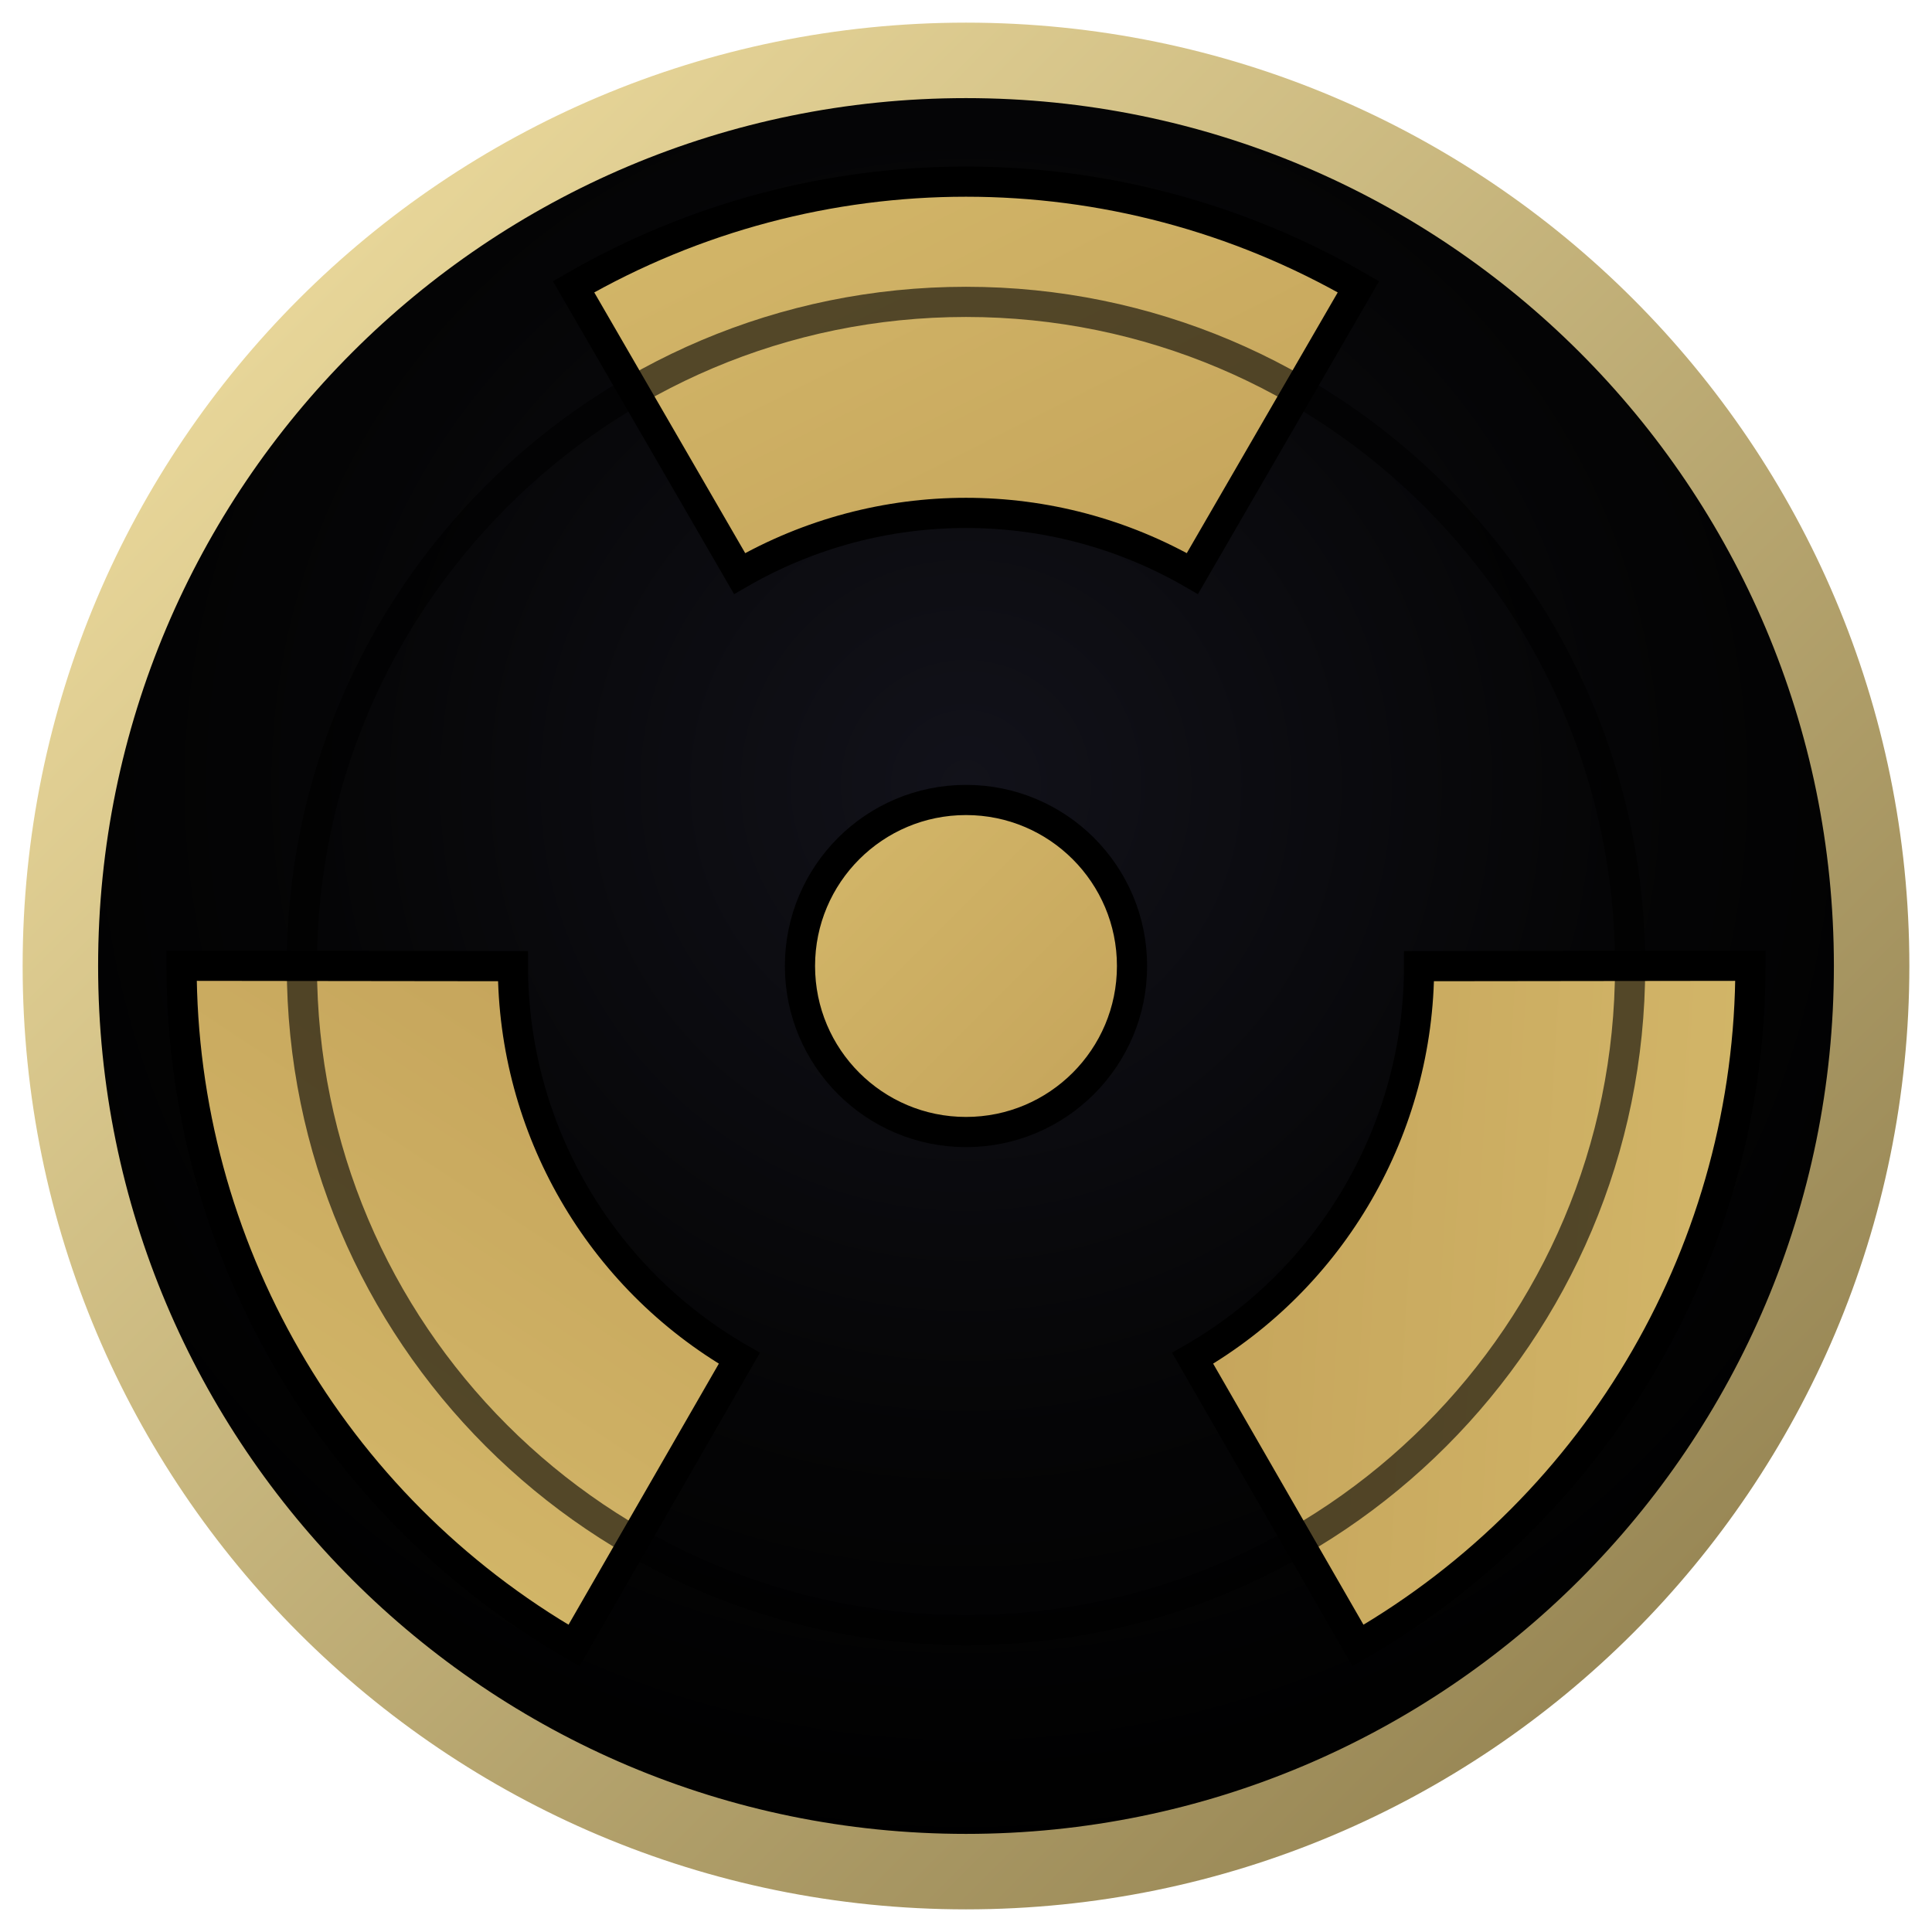
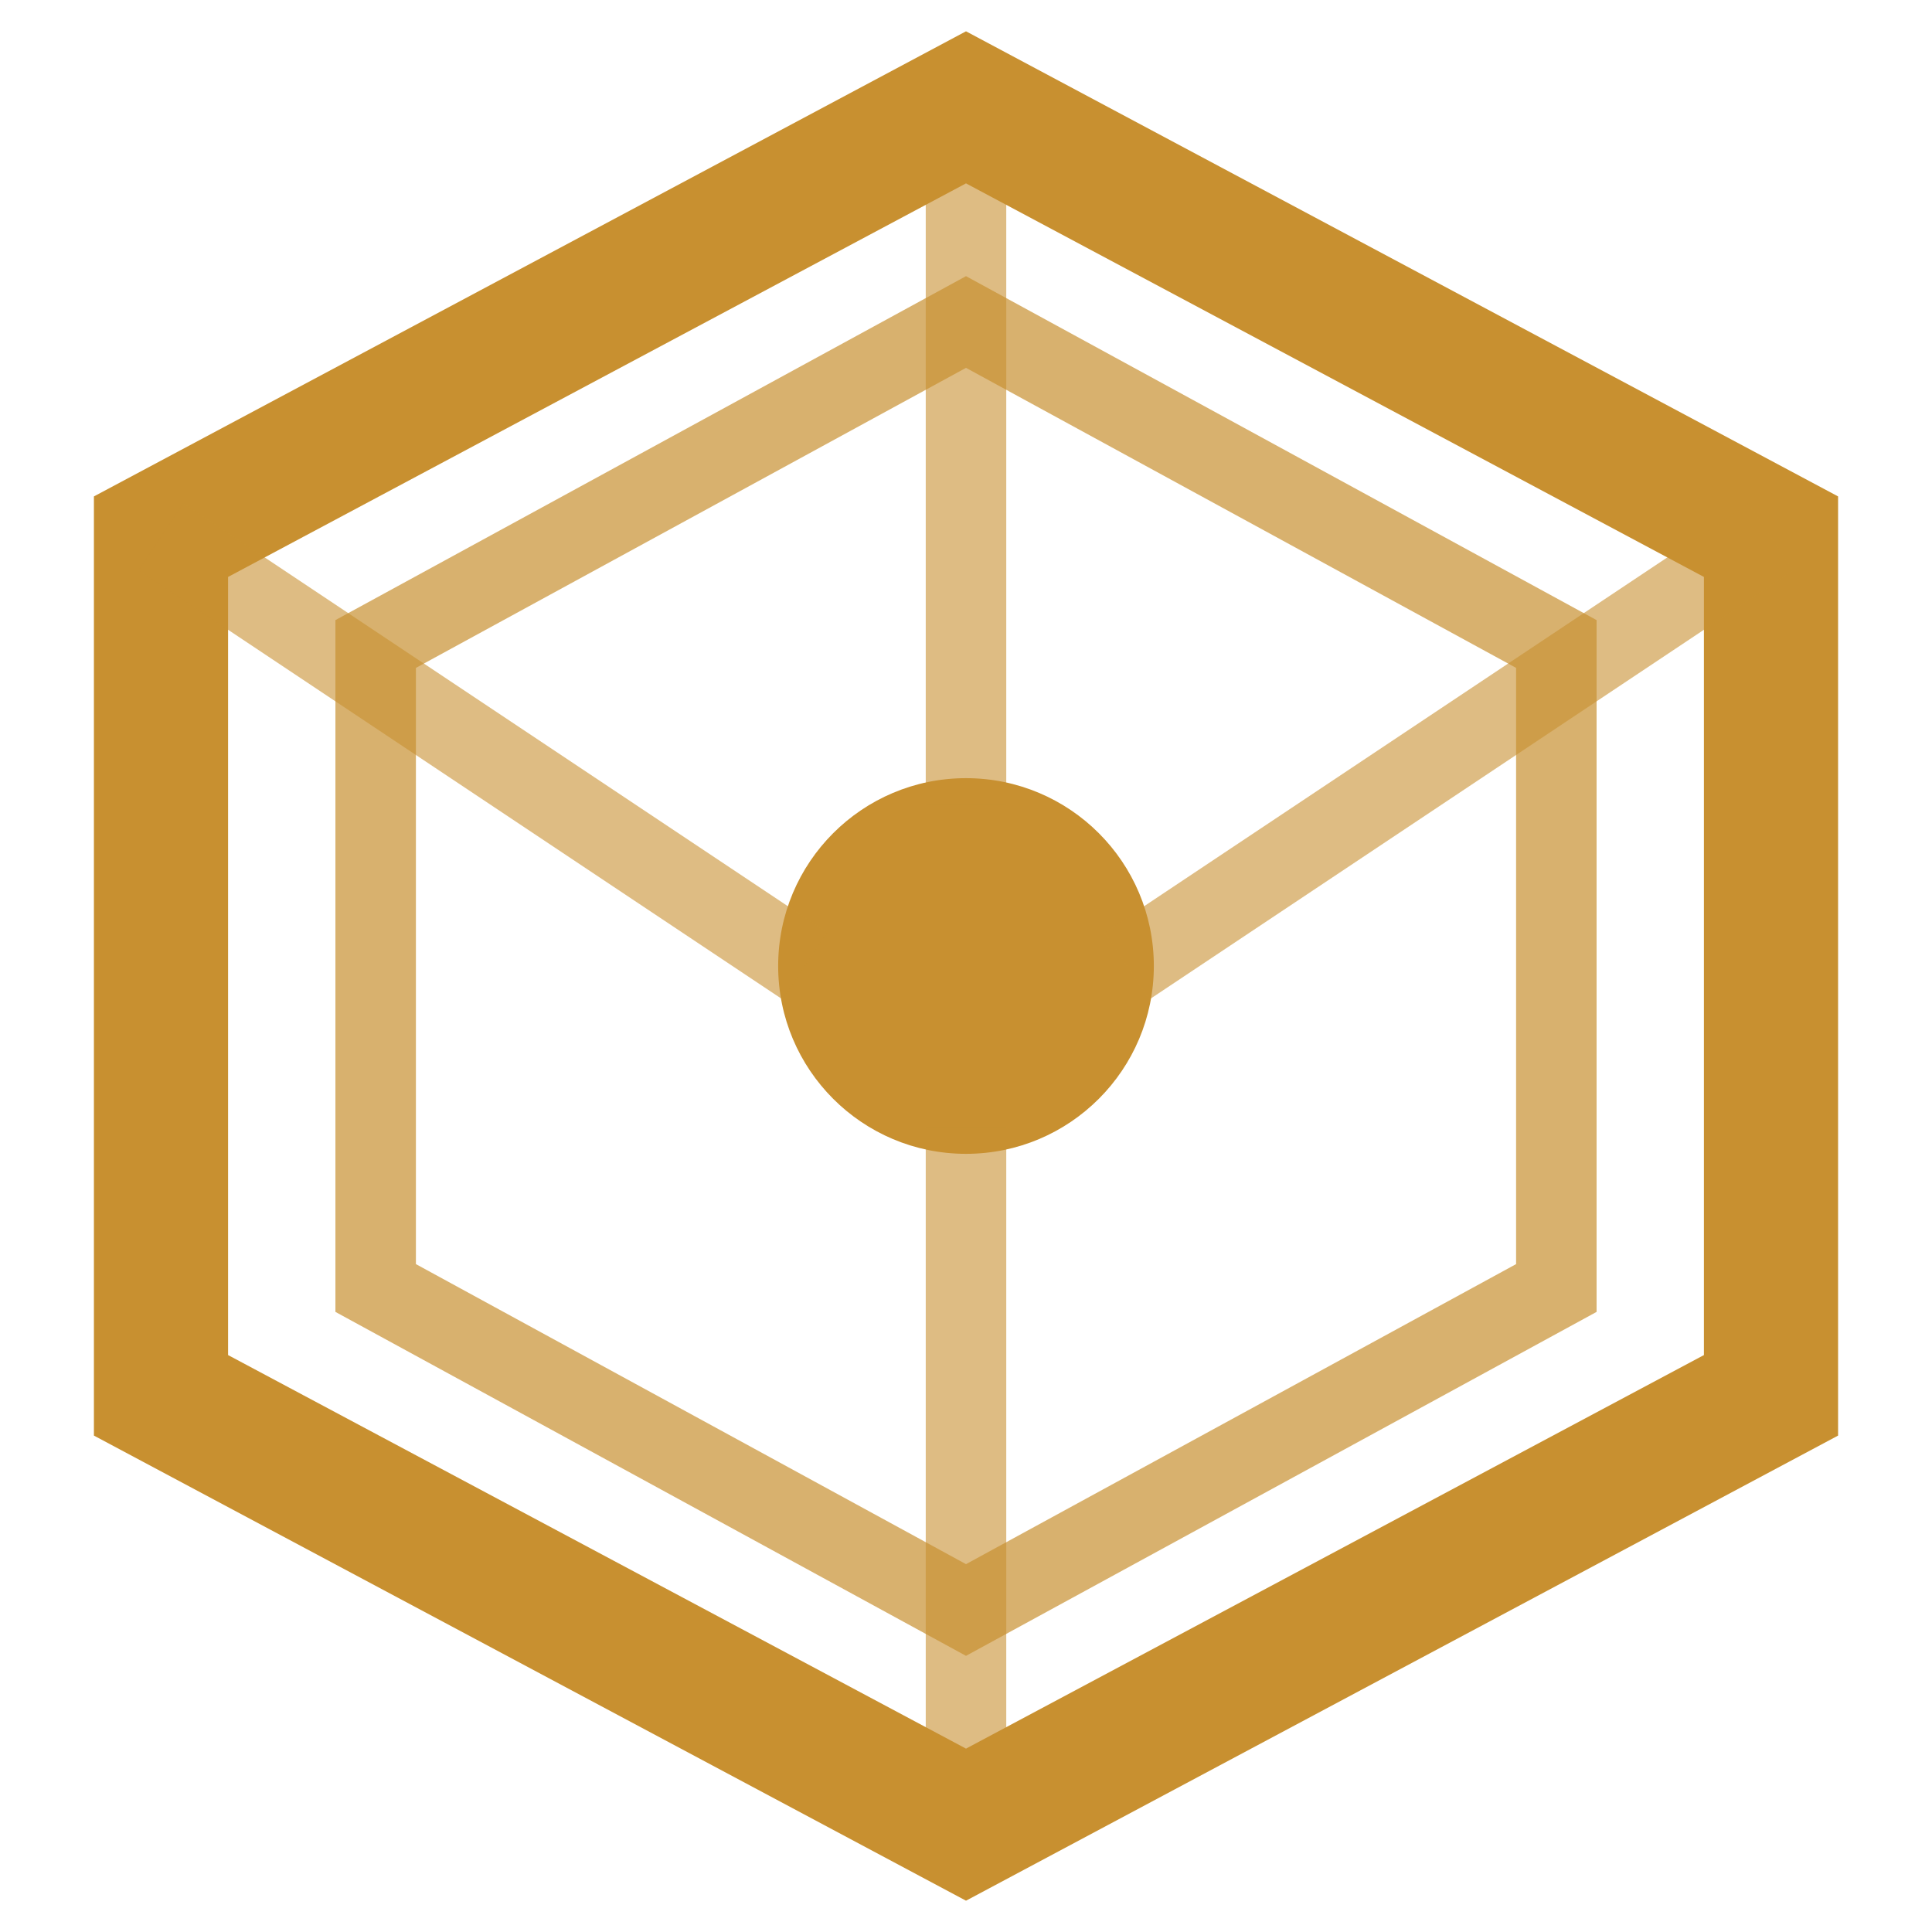
- <svg xmlns="http://www.w3.org/2000/svg" width="64" height="64" viewBox="0 0 64 64" role="img" aria-labelledby="title desc">
-   <defs>
-     <radialGradient id="bg" cx="50%" cy="40%" r="60%">
-       <stop offset="0%" stop-color="#12121a" />
-       <stop offset="60%" stop-color="#050506" />
-       <stop offset="100%" stop-color="#000000" />
-     </radialGradient>
-     <linearGradient id="accent" x1="0%" y1="0%" x2="100%" y2="100%">
-       <stop offset="0%" stop-color="#d4b86a" />
-       <stop offset="100%" stop-color="#c4a35a" />
-     </linearGradient>
-     <linearGradient id="ring" x1="0%" y1="0%" x2="100%" y2="100%">
-       <stop offset="0%" stop-color="#f5e3a4" />
-       <stop offset="100%" stop-color="#8b7a4a" />
-     </linearGradient>
-     <path id="blade" d="       M24.5 19       L19 9.5       A26 26 0 0 1 45 9.5       L39.5 19       A15 15 0 0 0 24.5 19       Z" />
-   </defs>
-   <circle cx="32" cy="32" r="30" fill="url(#bg)" stroke="url(#ring)" stroke-width="2.5" />
-   <g fill="url(#accent)" stroke="#000000" stroke-width="1">
-     <use href="#blade" />
-     <use href="#blade" transform="rotate(120 32 32)" />
-     <use href="#blade" transform="rotate(240 32 32)" />
-   </g>
-   <circle cx="32" cy="32" r="5.5" fill="url(#accent)" stroke="#000000" stroke-width="1" />
-   <circle cx="32" cy="32" r="22" fill="none" stroke="#000000" stroke-opacity="0.6" stroke-width="1" />
+ <svg xmlns="http://www.w3.org/2000/svg" viewBox="0 0 36 36" fill="none">
+   <path d="M18 2L3 10v16l15 8 15-8V10L18 2z" stroke="#c89030" stroke-width="2.5" fill="none" />
+   <path d="M18 6L7 12v12l11 6 11-6V12L18 6z" stroke="#c89030" stroke-width="1.5" opacity="0.7" fill="none" />
+   <circle cx="18" cy="18" r="3.5" fill="#c89030" opacity="1" />
+   <line x1="18" y1="2" x2="18" y2="15" stroke="#c89030" stroke-width="1.5" opacity="0.6" />
+   <line x1="18" y1="21" x2="18" y2="34" stroke="#c89030" stroke-width="1.5" opacity="0.6" />
+   <line x1="3" y1="10" x2="15" y2="18" stroke="#c89030" stroke-width="1.5" opacity="0.6" />
+   <line x1="21" y1="18" x2="33" y2="10" stroke="#c89030" stroke-width="1.5" opacity="0.6" />
</svg>
